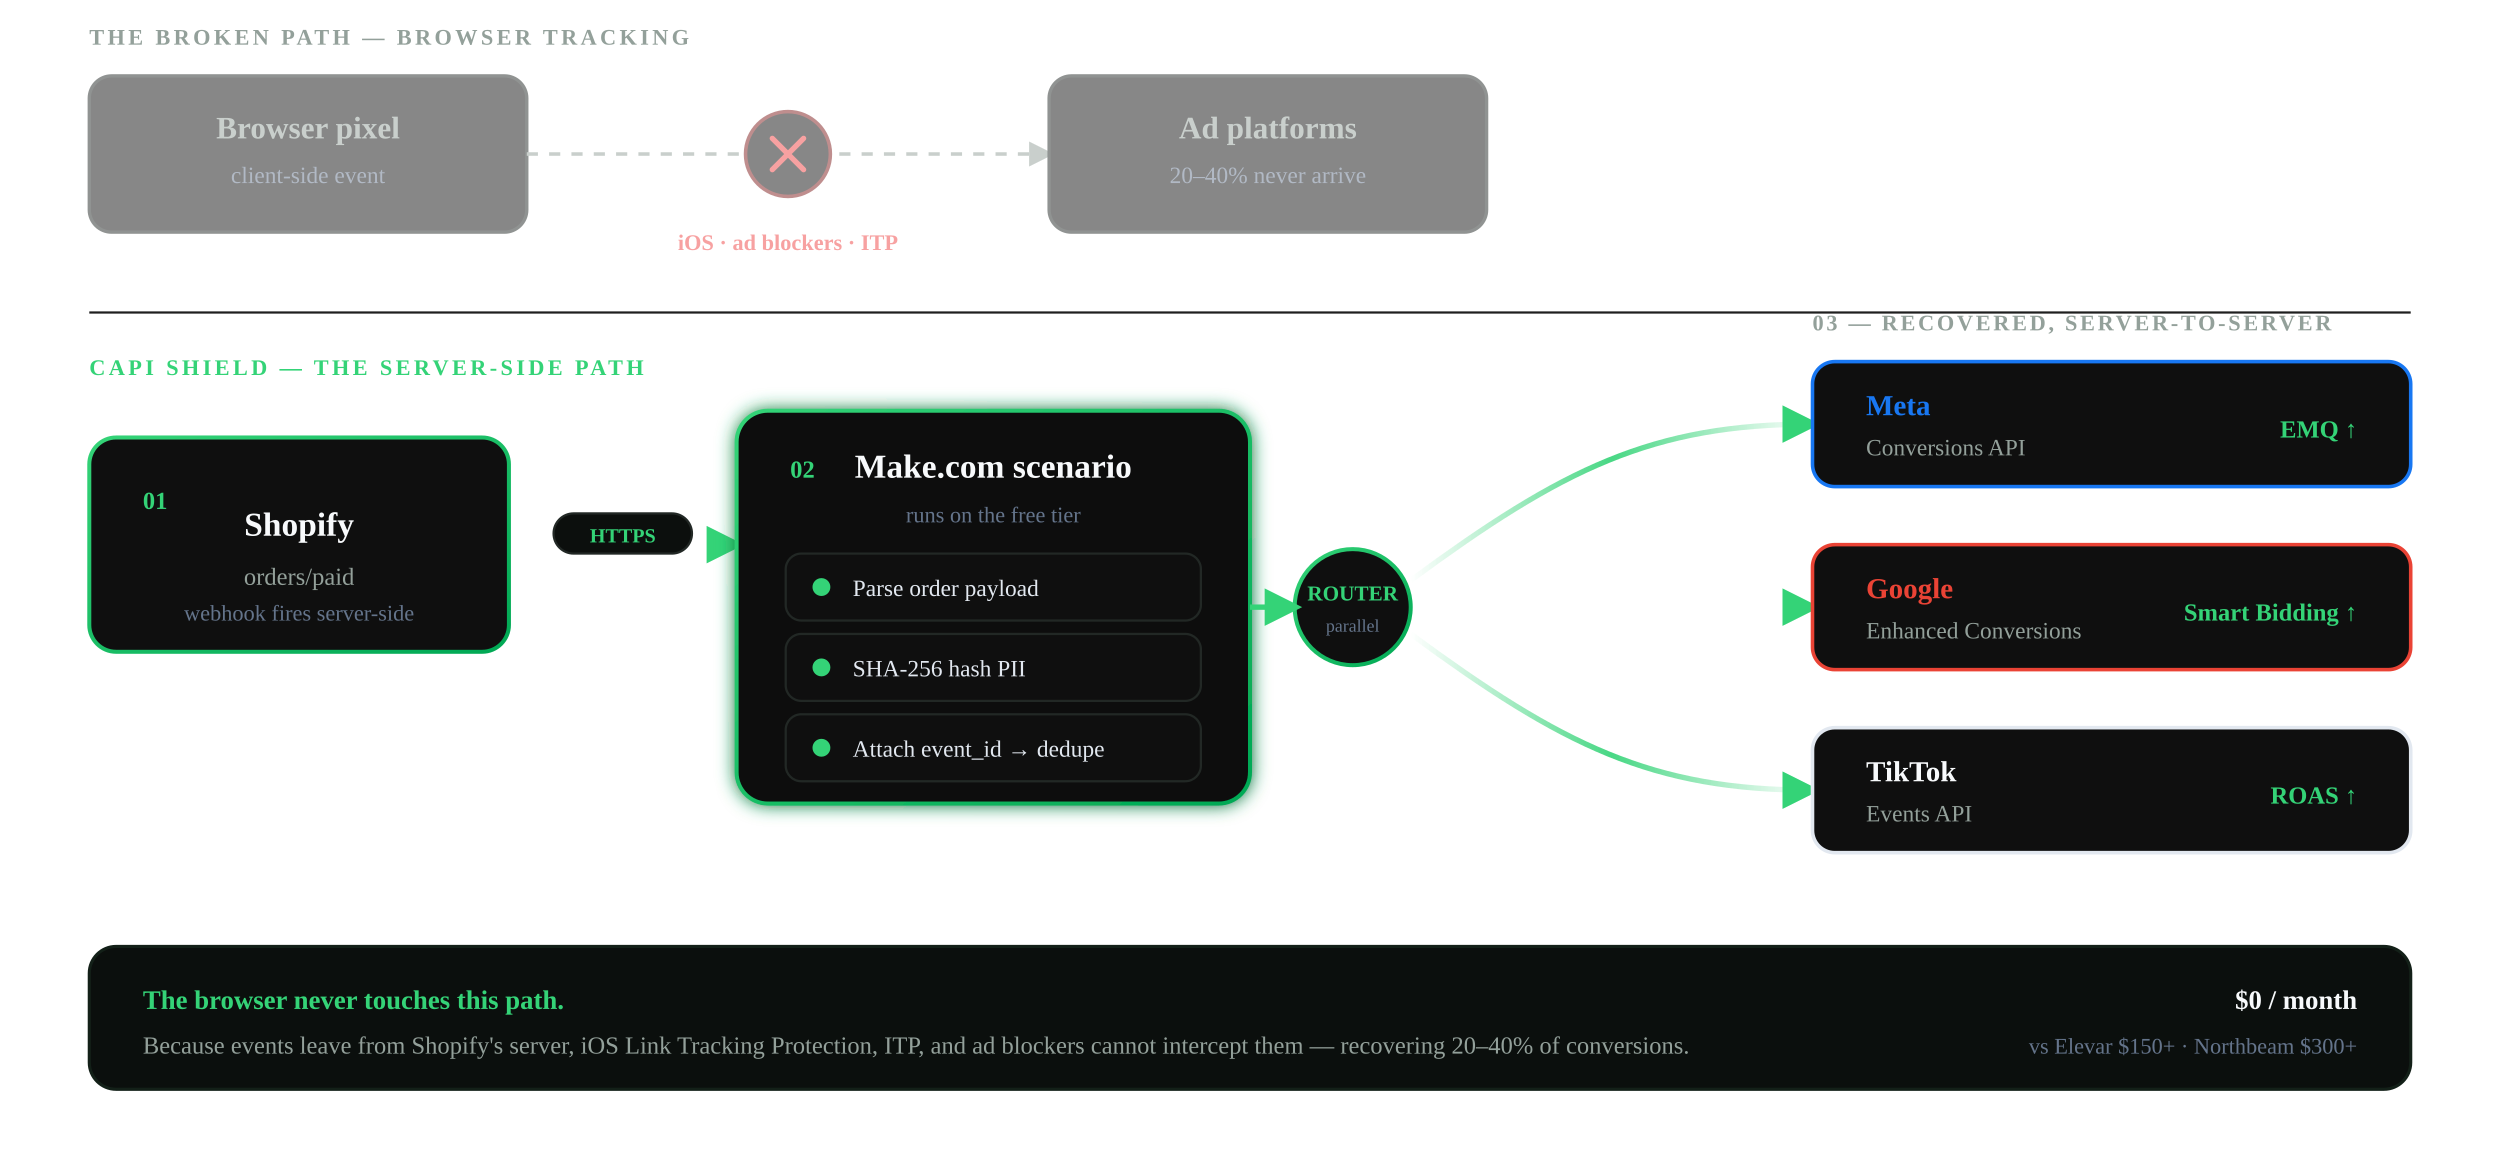
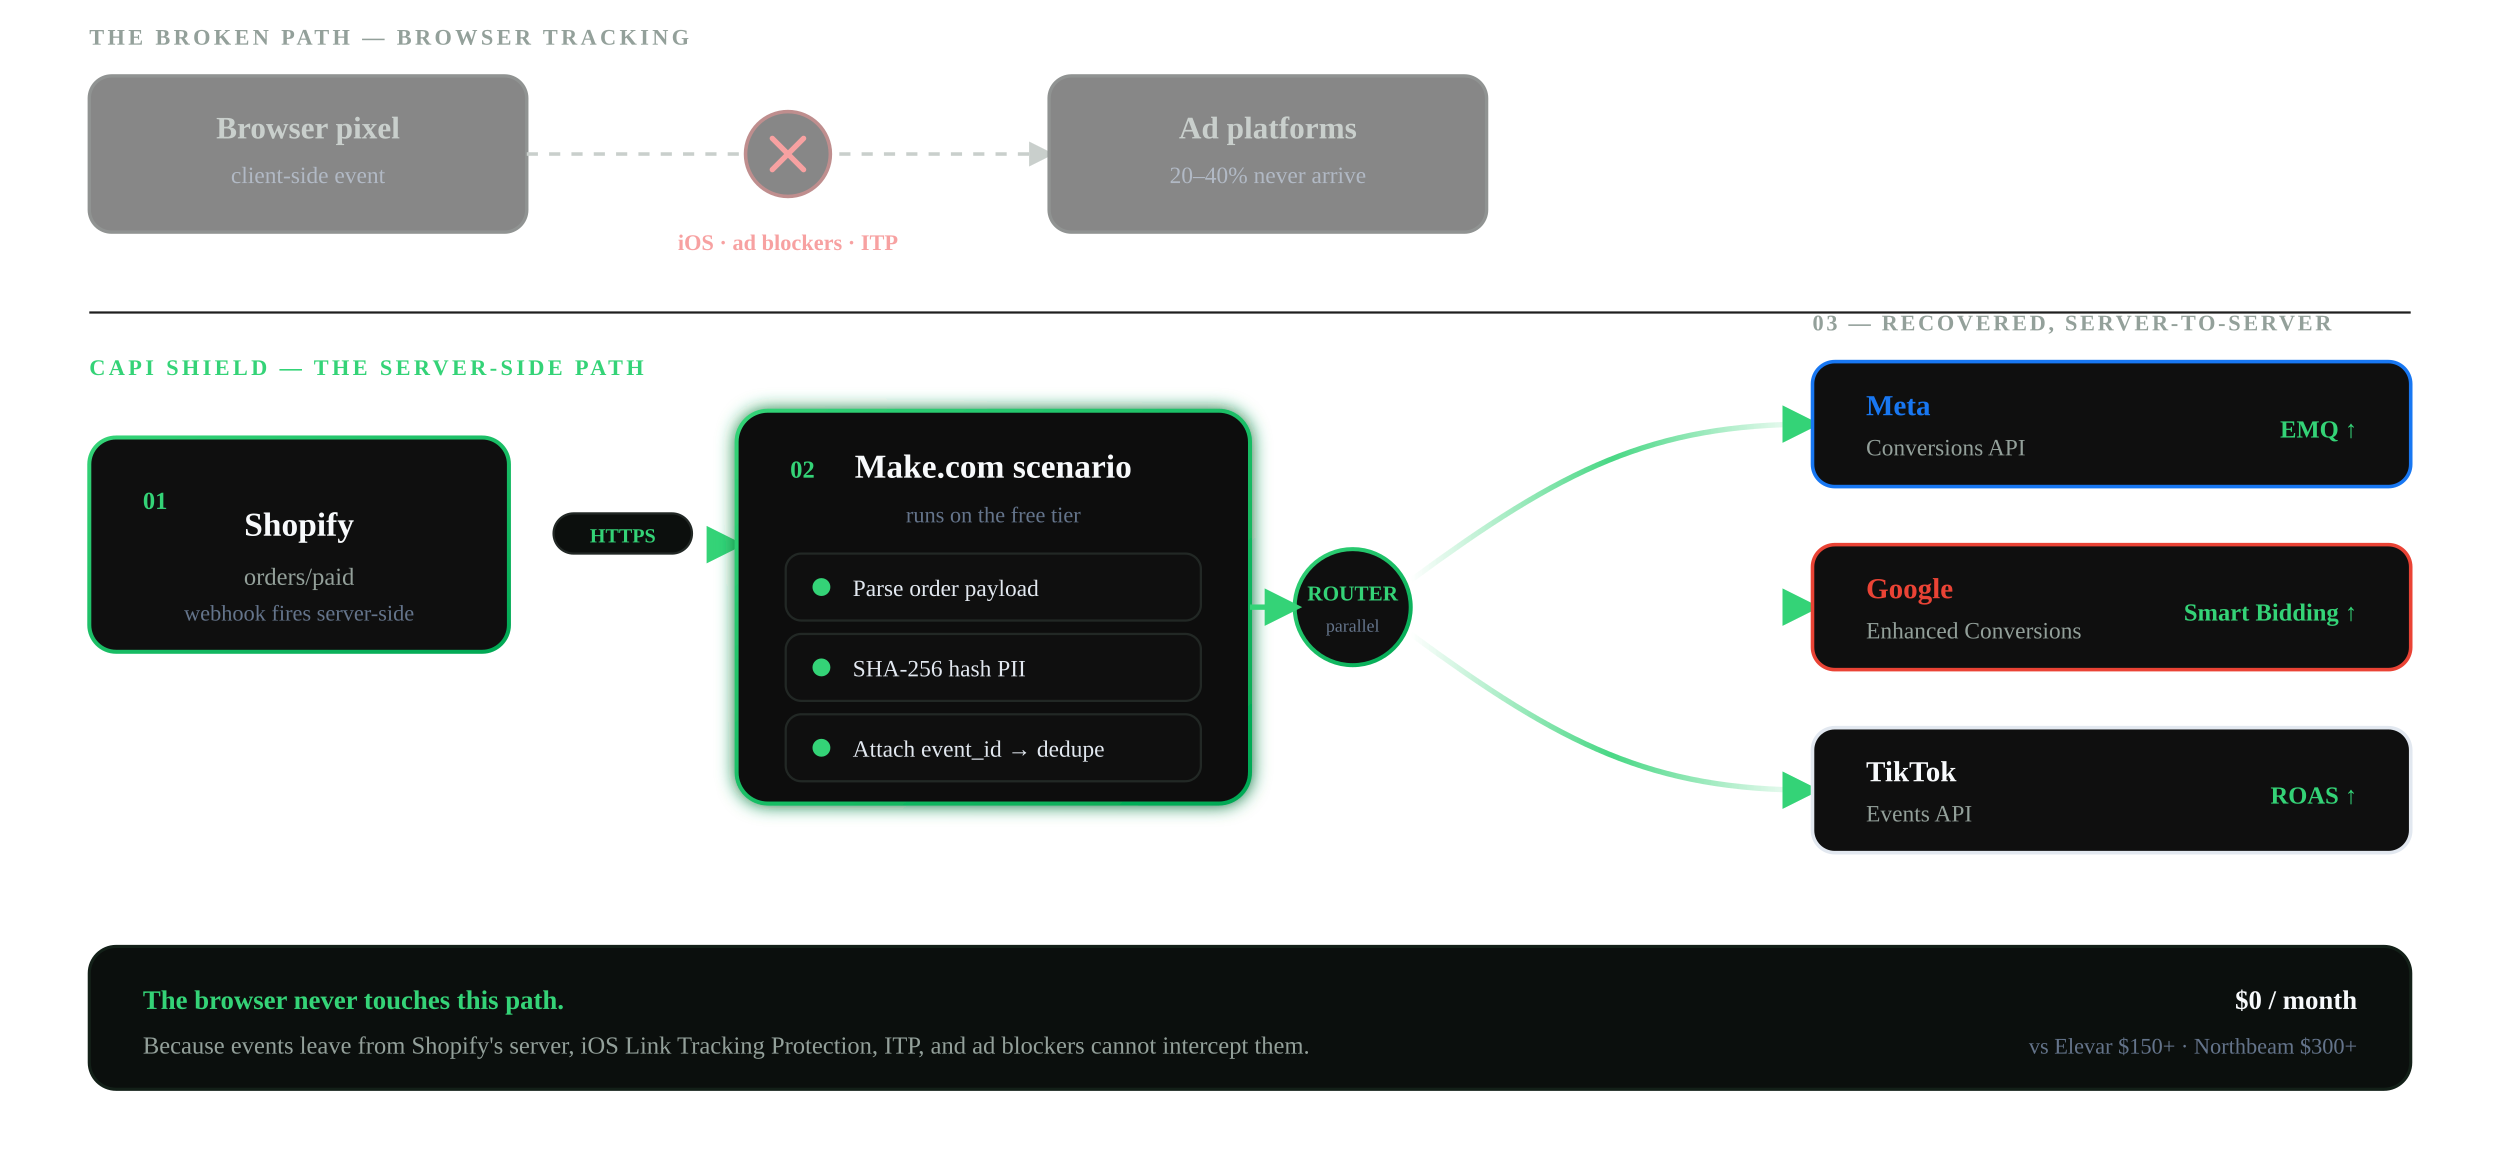
<svg xmlns="http://www.w3.org/2000/svg" role="img" aria-labelledby="capiFlowTitle capiFlowDesc" viewBox="0 0 1120 520" style="width:100%;height:auto;display:block;font-family:var(--mono,ui-monospace,Menlo,monospace);">
  <defs>
    <linearGradient id="capiGreen" x1="0" y1="0" x2="1" y2="1">
      <stop offset="0" stop-color="#34d377" />
      <stop offset="1" stop-color="#00a854" />
    </linearGradient>
    <linearGradient id="capiTrack" x1="0" y1="0" x2="1" y2="0">
      <stop offset="0" stop-color="#34d377" stop-opacity="0" />
      <stop offset="0.5" stop-color="#34d377" stop-opacity="0.9" />
      <stop offset="1" stop-color="#34d377" stop-opacity="0" />
    </linearGradient>
    <marker id="capiArrow" viewBox="0 0 10 10" refX="8" refY="5" markerWidth="7" markerHeight="7" orient="auto-start-reverse">
      <path d="M0 0 L10 5 L0 10 z" fill="#34d377" />
    </marker>
    <marker id="capiArrowDim" viewBox="0 0 10 10" refX="8" refY="5" markerWidth="7" markerHeight="7" orient="auto-start-reverse">
      <path d="M0 0 L10 5 L0 10 z" fill="#93a09a" />
    </marker>
    <filter id="capiGlow" x="-30%" y="-30%" width="160%" height="160%">
      <feGaussianBlur stdDeviation="4" result="b" />
      <feMerge>
        <feMergeNode in="b" />
        <feMergeNode in="SourceGraphic" />
      </feMerge>
    </filter>
  </defs>
  <g opacity="0.5">
    <rect x="40" y="34" width="196" height="70" rx="10" fill="#0f0f0f" stroke="#222825" stroke-width="1.5" />
    <text x="138" y="62" text-anchor="middle" fill="#93a09a" font-size="14" font-weight="700">Browser pixel</text>
    <text x="138" y="82" text-anchor="middle" fill="#64748b" font-size="10.5">client-side event</text>
    <line x1="236" y1="69" x2="470" y2="69" stroke="#93a09a" stroke-width="1.6" stroke-dasharray="5 5" marker-end="url(#capiArrowDim)" />
    <g transform="translate(353 69)">
      <circle r="19" fill="#0f0f0f" stroke="#7f1d1d" stroke-width="1.6" />
      <path d="M-7 -7 L7 7 M7 -7 L-7 7" stroke="#ef4444" stroke-width="2.4" stroke-linecap="round" />
    </g>
    <text x="353" y="112" text-anchor="middle" fill="#ef4444" font-size="10" font-weight="700">iOS · ad blockers · ITP</text>
    <rect x="470" y="34" width="196" height="70" rx="10" fill="#0f0f0f" stroke="#222825" stroke-width="1.5" />
    <text x="568" y="62" text-anchor="middle" fill="#93a09a" font-size="14" font-weight="700">Ad platforms</text>
    <text x="568" y="82" text-anchor="middle" fill="#64748b" font-size="10.5">20–40% never arrive</text>
  </g>
  <text x="40" y="20" fill="#93a09a" font-size="10" font-weight="700" letter-spacing="1.5">THE BROKEN PATH — BROWSER TRACKING</text>
  <line x1="40" y1="140" x2="1080" y2="140" stroke="#1f1f1f" stroke-width="1" />
  <text x="40" y="168" fill="#34d377" font-size="10" font-weight="800" letter-spacing="1.5">CAPI SHIELD — THE SERVER-SIDE PATH</text>
  <g>
    <rect x="40" y="196" width="188" height="96" rx="12" fill="#0f0f0f" stroke="url(#capiGreen)" stroke-width="1.8" />
    <text x="64" y="228" fill="#34d377" font-size="11" font-weight="800">01</text>
    <text x="134" y="240" text-anchor="middle" fill="#f8fafc" font-size="15" font-weight="800">Shopify</text>
    <text x="134" y="262" text-anchor="middle" fill="#93a09a" font-size="11">orders/paid</text>
    <text x="134" y="278" text-anchor="middle" fill="#64748b" font-size="10">webhook fires server-side</text>
  </g>
  <line x1="228" y1="244" x2="330" y2="244" stroke="url(#capiTrack)" stroke-width="2.4" marker-end="url(#capiArrow)" />
  <rect x="248" y="230" width="62" height="18" rx="9" fill="#0c0f0d" stroke="#222825" stroke-width="1" />
  <text x="279" y="243" text-anchor="middle" fill="#34d377" font-size="9" font-weight="700">HTTPS</text>
  <g>
    <rect x="330" y="184" width="230" height="176" rx="14" fill="#0b0f0d" stroke="url(#capiGreen)" stroke-width="1.8" filter="url(#capiGlow)" />
    <text x="354" y="214" fill="#34d377" font-size="11" font-weight="800">02</text>
    <text x="445" y="214" text-anchor="middle" fill="#f8fafc" font-size="15" font-weight="800">Make.com scenario</text>
    <text x="445" y="234" text-anchor="middle" fill="#64748b" font-size="10">runs on the free tier</text>
    <g>
      <rect x="352" y="248" width="186" height="30" rx="7" fill="#0f0f0f" stroke="#222825" stroke-width="1" />
      <circle cx="368" cy="263" r="4" fill="#34d377" />
      <text x="382" y="267" fill="#e2e8f0" font-size="10.5">Parse order payload</text>
      <rect x="352" y="284" width="186" height="30" rx="7" fill="#0f0f0f" stroke="#222825" stroke-width="1" />
      <circle cx="368" cy="299" r="4" fill="#34d377" />
      <text x="382" y="303" fill="#e2e8f0" font-size="10.5">SHA-256 hash PII</text>
      <rect x="352" y="320" width="186" height="30" rx="7" fill="#0f0f0f" stroke="#222825" stroke-width="1" />
      <circle cx="368" cy="335" r="4" fill="#34d377" />
      <text x="382" y="339" fill="#e2e8f0" font-size="10.5">Attach event_id → dedupe</text>
    </g>
  </g>
  <g>
    <circle cx="606" cy="272" r="26" fill="#0f0f0f" stroke="url(#capiGreen)" stroke-width="1.8" />
    <text x="606" y="269" text-anchor="middle" fill="#34d377" font-size="9.5" font-weight="800">ROUTER</text>
    <text x="606" y="283" text-anchor="middle" fill="#64748b" font-size="8">parallel</text>
  </g>
  <line x1="560" y1="272" x2="580" y2="272" stroke="#34d377" stroke-width="2.4" marker-end="url(#capiArrow)" />
  <path d="M632 260 C 700 210, 740 190, 812 190" fill="none" stroke="url(#capiTrack)" stroke-width="2.4" marker-end="url(#capiArrow)" />
  <path d="M634 272 C 720 272, 740 272, 812 272" fill="none" stroke="url(#capiTrack)" stroke-width="2.4" marker-end="url(#capiArrow)" />
  <path d="M632 284 C 700 334, 740 354, 812 354" fill="none" stroke="url(#capiTrack)" stroke-width="2.4" marker-end="url(#capiArrow)" />
  <g>
    <rect x="812" y="162" width="268" height="56" rx="10" fill="#0f0f0f" stroke="#1877f2" stroke-width="1.6" />
    <text x="836" y="186" fill="#1877f2" font-size="13" font-weight="800">Meta</text>
    <text x="836" y="204" fill="#93a09a" font-size="10.5">Conversions API</text>
    <text x="1056" y="196" text-anchor="end" fill="#34d377" font-size="11" font-weight="800">EMQ ↑</text>
    <rect x="812" y="244" width="268" height="56" rx="10" fill="#0f0f0f" stroke="#ea4335" stroke-width="1.6" />
    <text x="836" y="268" fill="#ea4335" font-size="13" font-weight="800">Google</text>
    <text x="836" y="286" fill="#93a09a" font-size="10.5">Enhanced Conversions</text>
    <text x="1056" y="278" text-anchor="end" fill="#34d377" font-size="11" font-weight="800">Smart Bidding ↑</text>
    <rect x="812" y="326" width="268" height="56" rx="10" fill="#0f0f0f" stroke="#e2e8f0" stroke-width="1.6" />
    <text x="836" y="350" fill="#f8fafc" font-size="13" font-weight="800">TikTok</text>
    <text x="836" y="368" fill="#93a09a" font-size="10.5">Events API</text>
    <text x="1056" y="360" text-anchor="end" fill="#34d377" font-size="11" font-weight="800">ROAS ↑</text>
  </g>
  <text x="812" y="148" fill="#93a09a" font-size="10" font-weight="700" letter-spacing="1.2">03 — RECOVERED, SERVER-TO-SERVER</text>
  <g>
    <rect x="40" y="424" width="1040" height="64" rx="12" fill="#0b0f0d" stroke="#132018" stroke-width="1.4" />
    <text x="64" y="452" fill="#34d377" font-size="12" font-weight="800">The browser never touches this path.</text>
-     <text x="64" y="472" fill="#93a09a" font-size="11">Because events leave from Shopify's server, iOS Link Tracking Protection, ITP, and ad blockers cannot intercept them — recovering 20–40% of conversions.</text>
+     <text x="64" y="472" fill="#93a09a" font-size="11">Because events leave from Shopify's server, iOS Link Tracking Protection, ITP, and ad blockers cannot intercept them.</text>
    <text x="1056" y="452" text-anchor="end" fill="#f8fafc" font-size="12" font-weight="800">$0 / month</text>
    <text x="1056" y="472" text-anchor="end" fill="#64748b" font-size="10">vs Elevar $150+ · Northbeam $300+</text>
  </g>
</svg>
